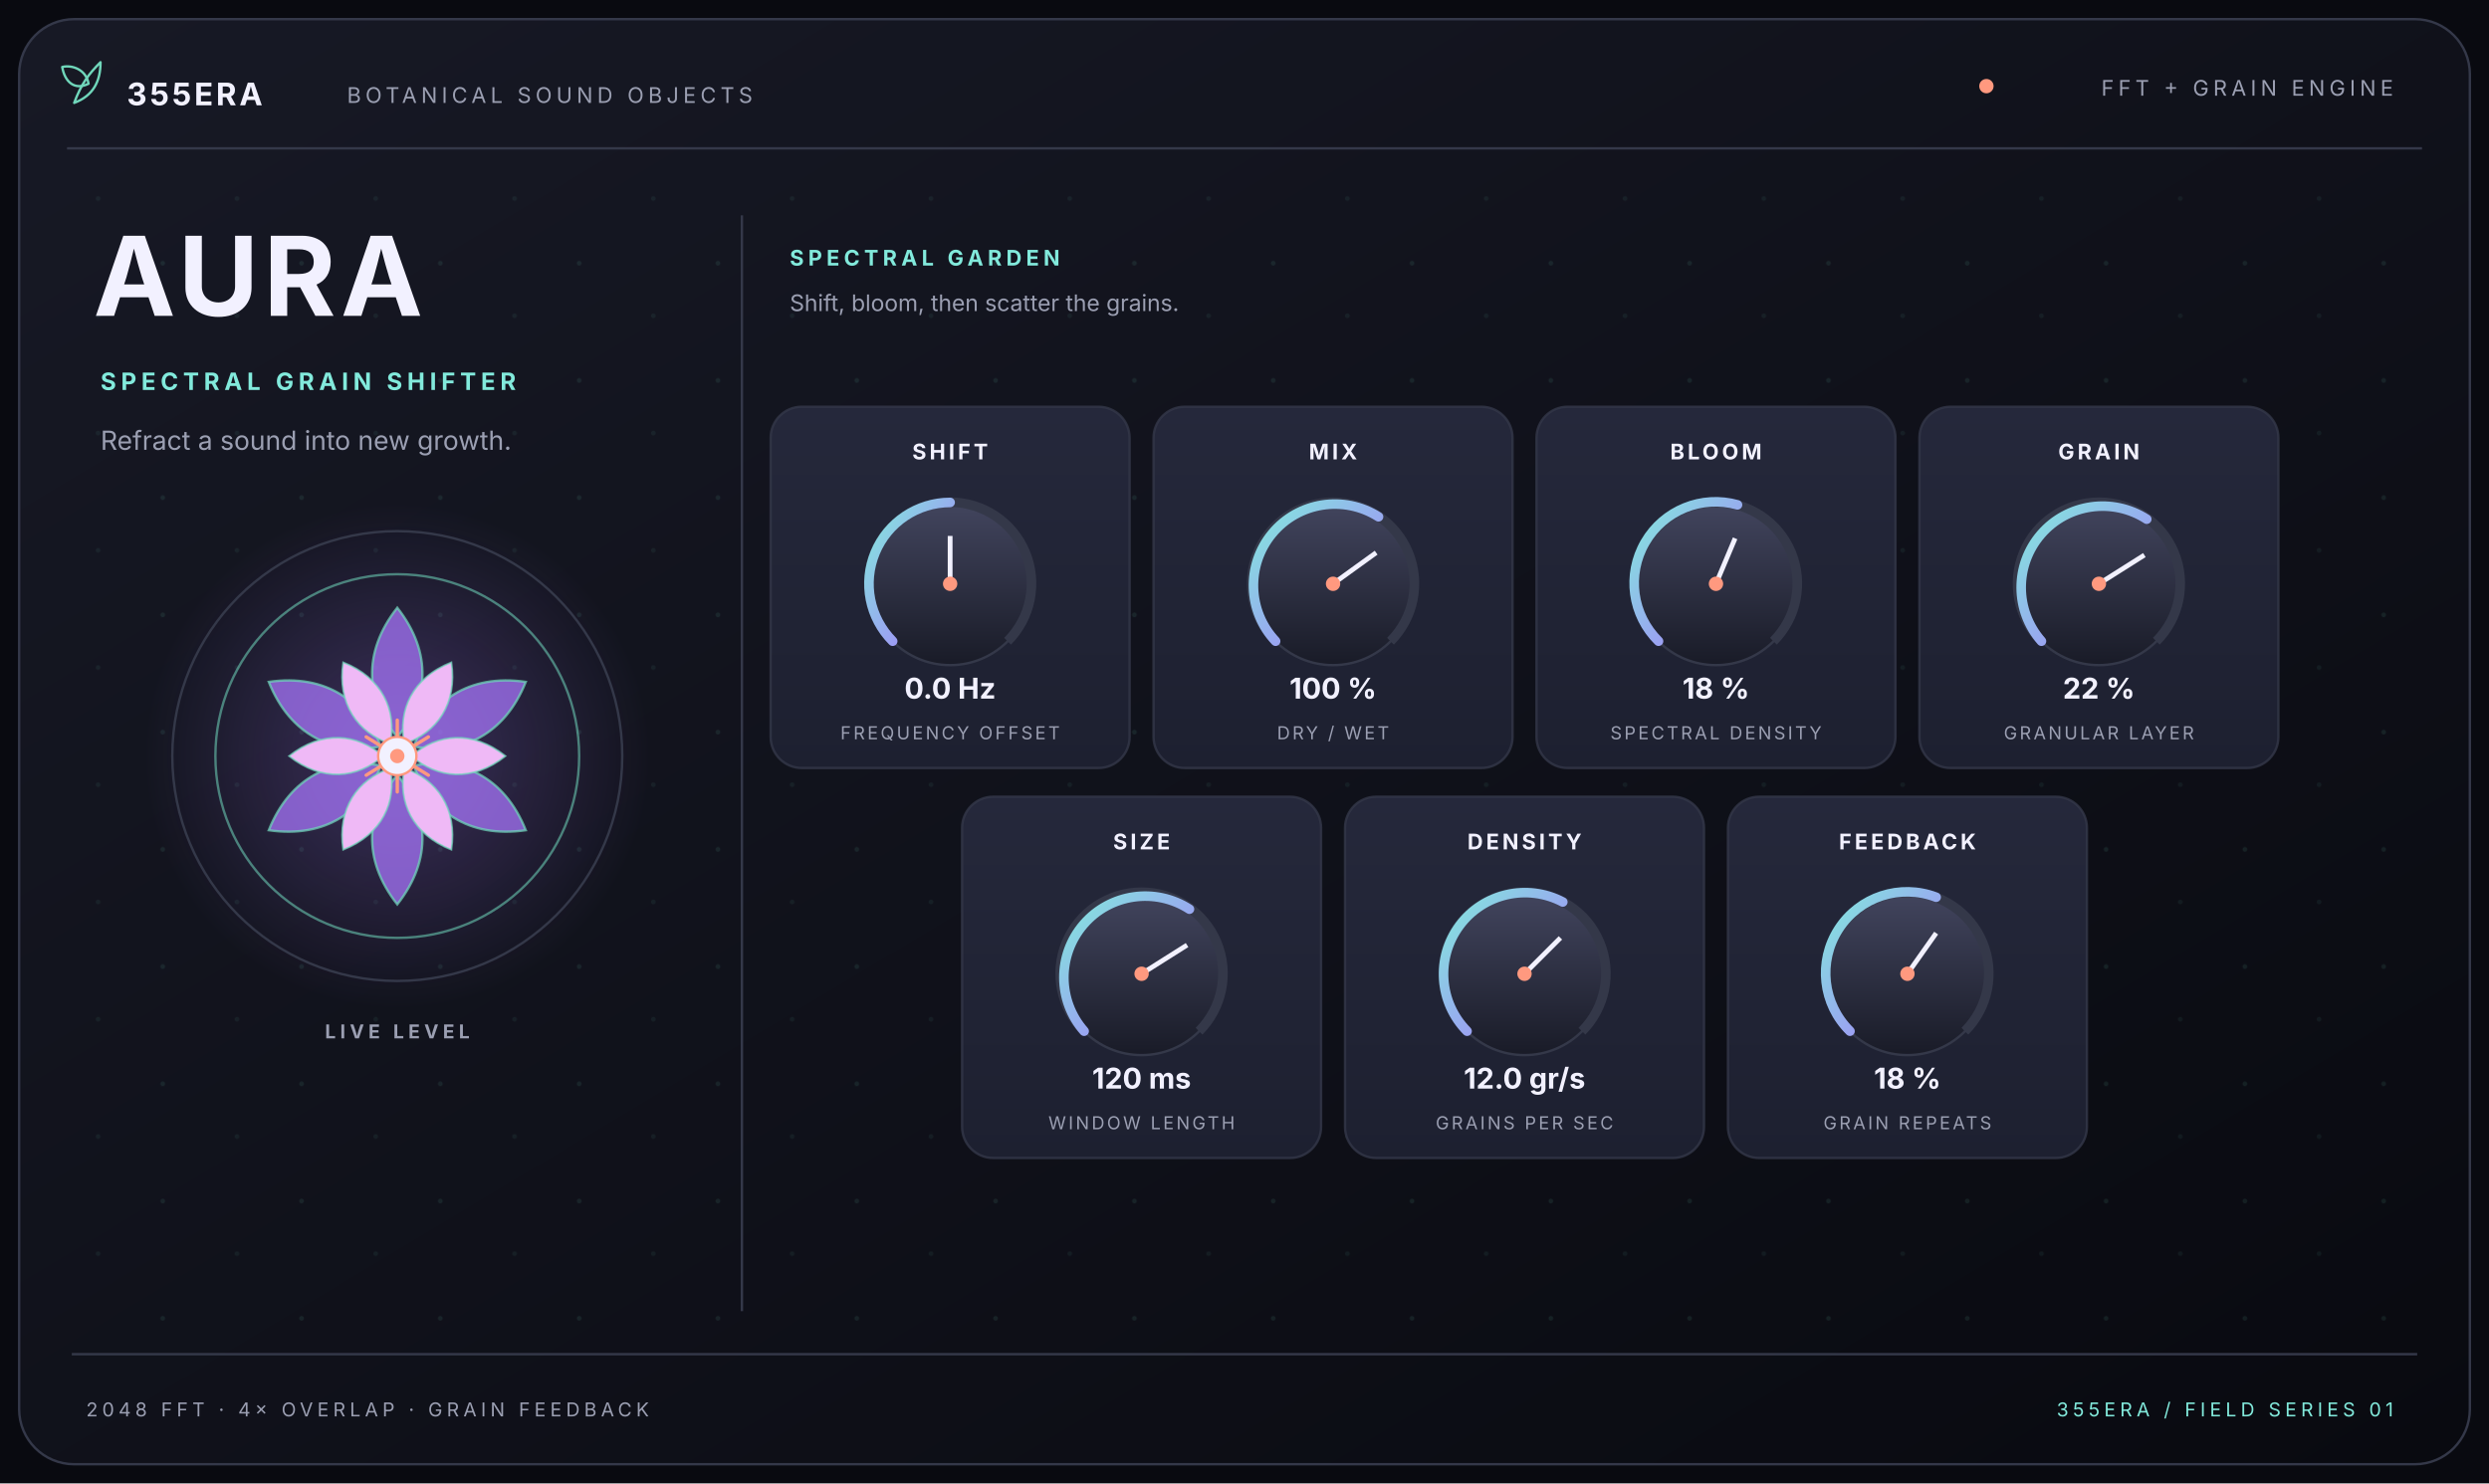
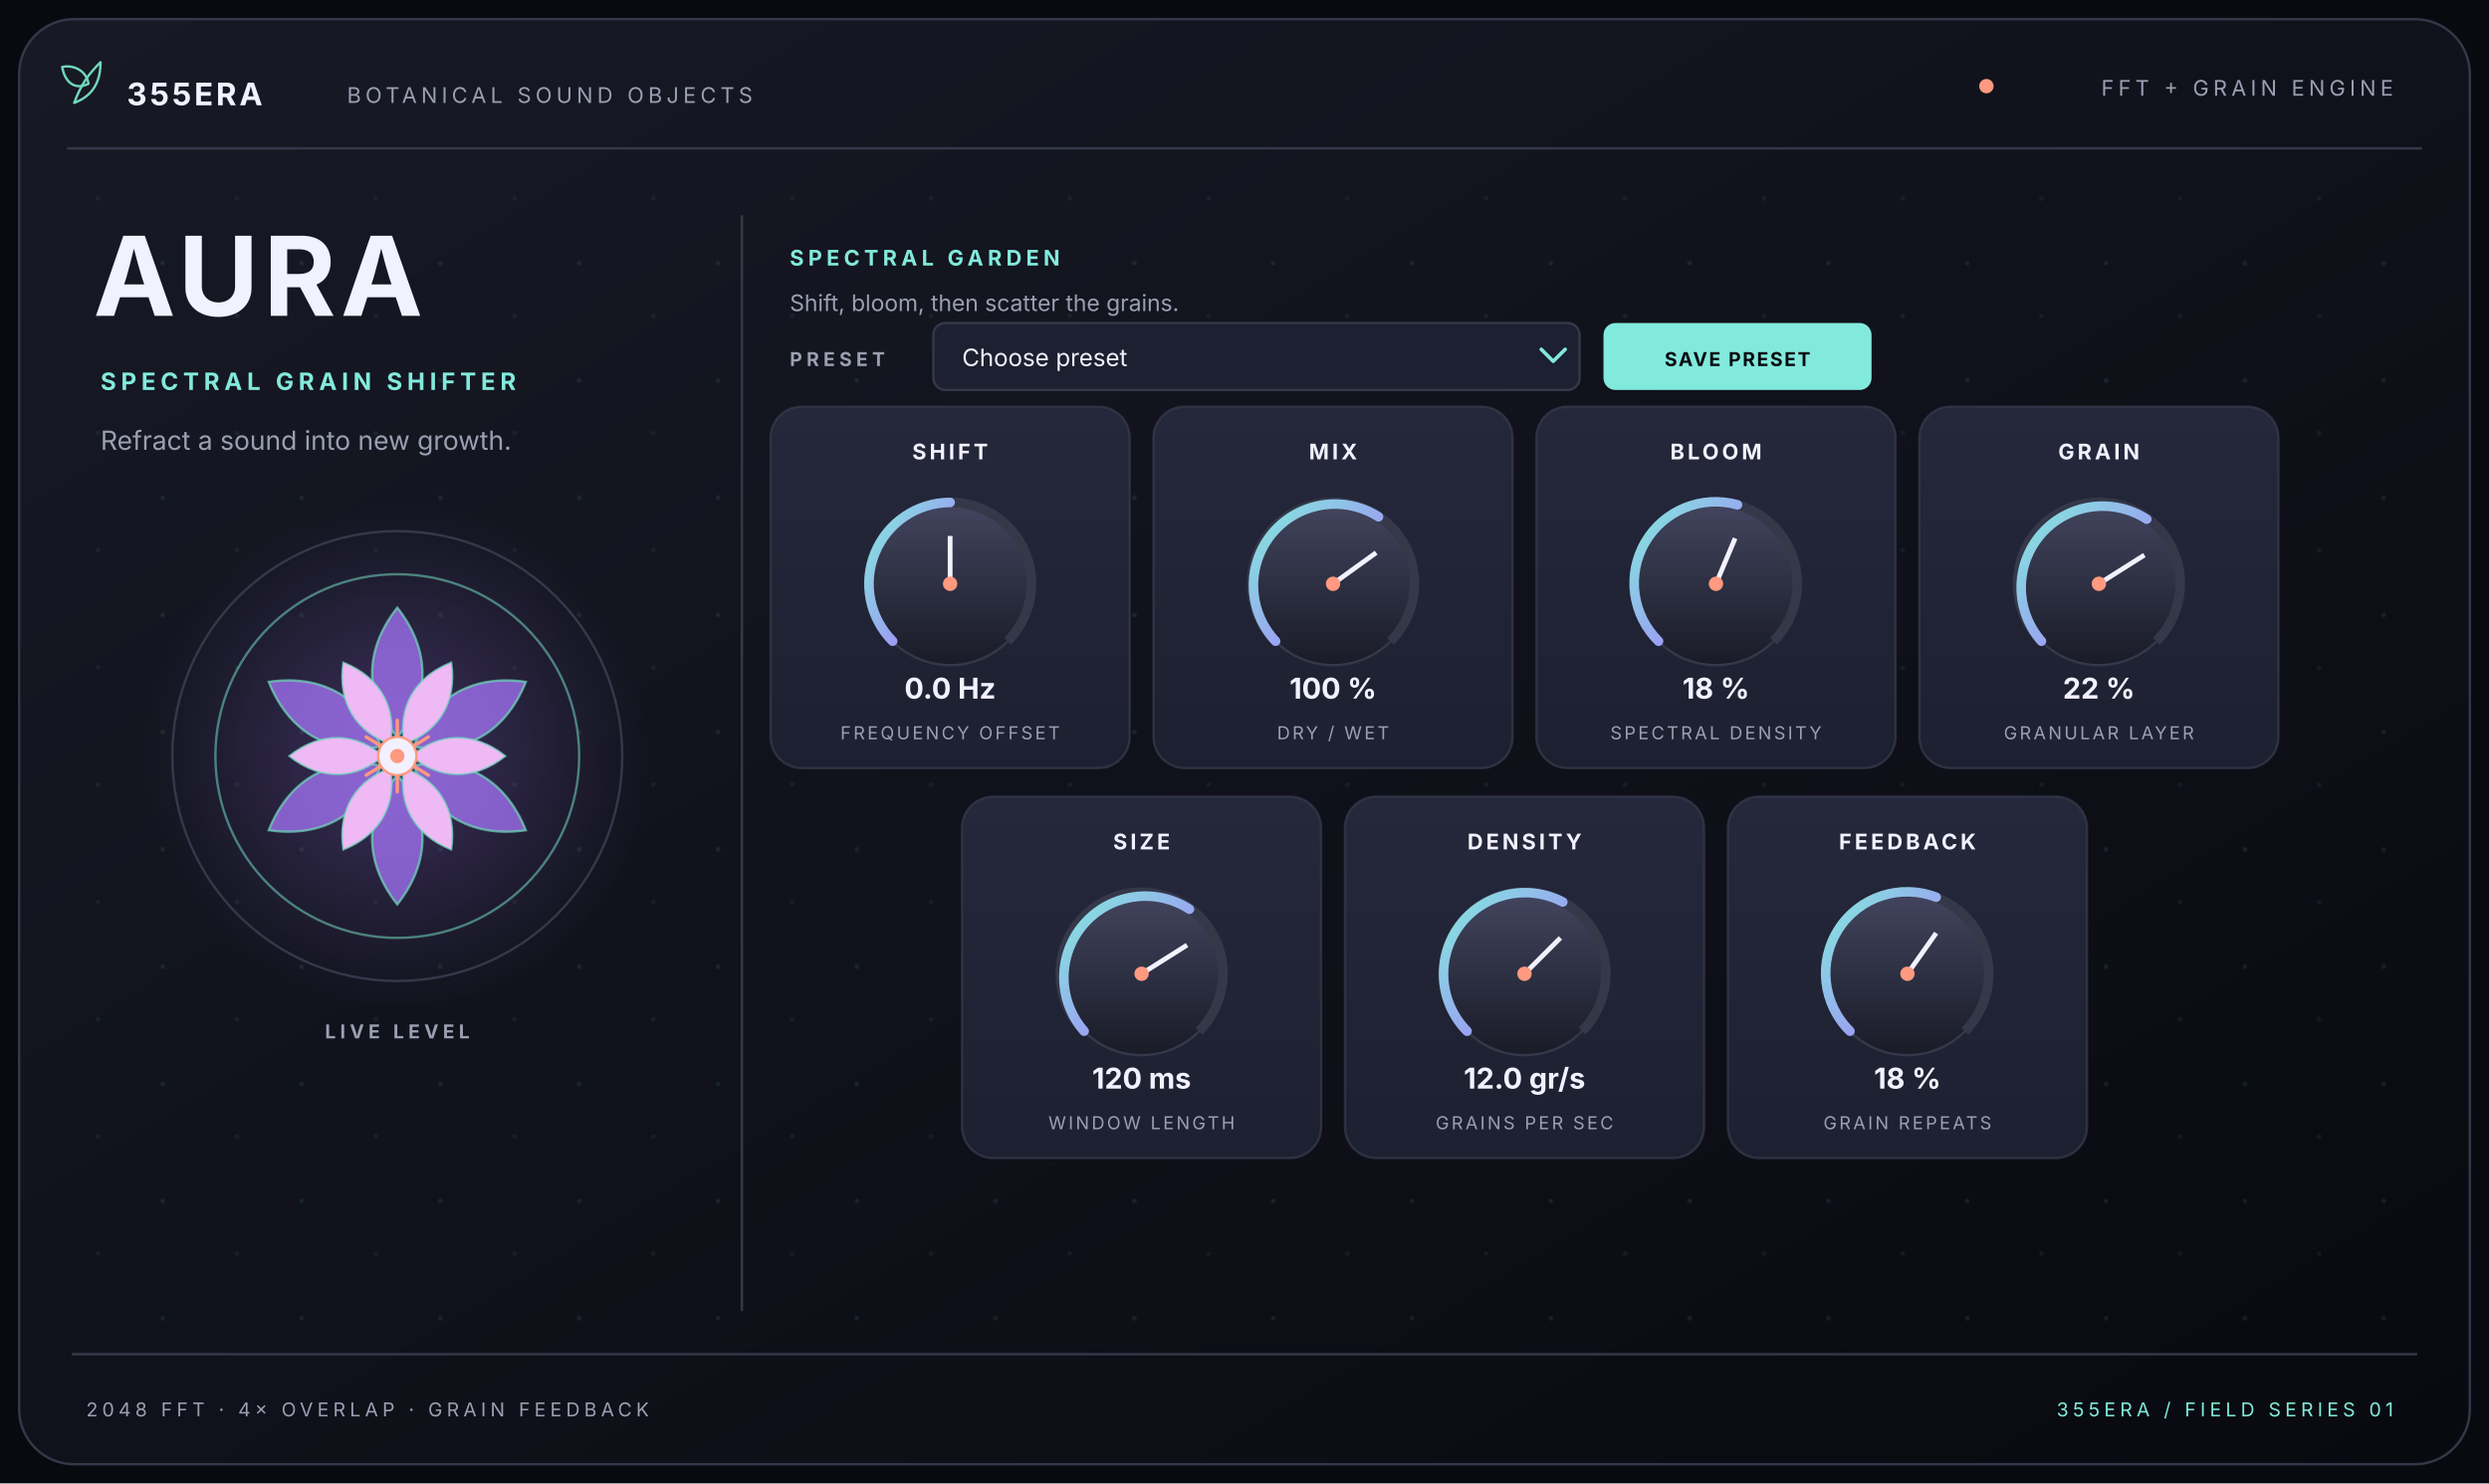
<svg xmlns="http://www.w3.org/2000/svg" width="1040" height="620" viewBox="0 0 1040 620" role="img" aria-labelledby="title desc">
  <defs>
    <linearGradient id="shell" x1="0" y1="0" x2="1" y2="1">
      <stop stop-color="#171925" />
      <stop offset="1" stop-color="#090a10" />
    </linearGradient>
    <linearGradient id="card" x1="0" y1="0" x2="0" y2="1">
      <stop stop-color="#25283b" />
      <stop offset="1" stop-color="#1d2030" />
    </linearGradient>
    <linearGradient id="ring" x1="0" y1="0" x2="1" y2="1">
      <stop stop-color="#82eadc" />
      <stop offset="1" stop-color="#a978ff" />
    </linearGradient>
    <radialGradient id="halo">
      <stop stop-color="#a978ff" stop-opacity=".28" />
      <stop offset="1" stop-color="#a978ff" stop-opacity="0" />
    </radialGradient>
    <linearGradient id="dial" x1="0" y1="0" x2="0" y2="1">
      <stop stop-color="#42455e" />
      <stop offset="1" stop-color="#191b27" />
    </linearGradient>
    <pattern id="seeds" width="58" height="49" patternUnits="userSpaceOnUse">
      <circle cx="10" cy="12" r="1" fill="#70d7bb" opacity=".16" />
      <circle cx="41" cy="34" r="1" fill="#70d7bb" opacity=".11" />
    </pattern>
    <path id="petal" d="M0-8 C13-23 15-43 0-62 C-15-43-13-23 0-8Z" />
    <style>
      text { font-family: Inter, "Segoe UI", Arial, sans-serif; }
      .cream { fill:#f2f1ff } .muted { fill:#9b9fb2 } .mint { fill:#82eadc }
      .caps { letter-spacing:1.8px }
    </style>
  </defs>
  <rect width="1040" height="620" fill="#090a10" />
  <rect x="8" y="8" width="1024" height="604" rx="23" fill="url(#shell)" stroke="#343849" />
  <rect x="24" y="72" width="992" height="480" fill="url(#seeds)" opacity=".6" />
  <g fill="none" stroke="#70d7bb" stroke-linecap="round" stroke-linejoin="round">
    <path d="M31 43 C34 35 37 31 42 26 C42 34 39 40 31 43Z" />
    <path d="M37 35 C36 29 30 27 26 28 C27 34 31 38 37 35Z" />
  </g>
  <text x="53" y="44" class="cream" font-size="13" font-weight="700" letter-spacing="1.2">355ERA</text>
  <text x="145" y="43" class="muted caps" font-size="9">BOTANICAL SOUND OBJECTS</text>
  <circle cx="830" cy="36" r="3" fill="#ff997f" />
  <text x="1000" y="40" class="muted caps" font-size="9" text-anchor="end">FFT + GRAIN ENGINE</text>
  <path d="M28 62 H1012" stroke="#343849" />
  <text x="39" y="132" class="cream" font-size="46" font-weight="700" letter-spacing="2">AURA</text>
  <text x="42" y="163" class="mint" font-size="10" font-weight="700" letter-spacing="2">SPECTRAL GRAIN SHIFTER</text>
  <text x="42" y="188" class="muted" font-size="11">Refract a sound into new growth.</text>
  <path d="M310 90 V548" stroke="#343849" />
  <text x="330" y="111" class="mint caps" font-size="9" font-weight="700">SPECTRAL GARDEN</text>
  <text x="330" y="130" class="muted" font-size="9.5">Shift, bloom, then scatter the grains.</text>
+   <text x="330" y="153" class="muted caps" font-size="8" font-weight="700">PRESET</text>
+   <rect x="390" y="135" width="270" height="28" rx="5" fill="#1d2030" stroke="#343849" />
+   <text x="402" y="153" class="cream" font-size="10">Choose preset</text>
+   <path d="M644 146l5 5 5-5" fill="none" stroke="#82eadc" stroke-width="1.5" stroke-linecap="round" stroke-linejoin="round" />
+   <rect x="670" y="135" width="112" height="28" rx="5" fill="#82eadc" />
+   <text x="726" y="153" fill="#090a10" font-size="8" font-weight="700" text-anchor="middle" letter-spacing=".7">SAVE PRESET</text>
  <g fill="url(#card)" stroke="#343849" stroke-opacity=".8">
    <rect x="322" y="170" width="150" height="151" rx="13" />
    <rect x="482" y="170" width="150" height="151" rx="13" />
    <rect x="642" y="170" width="150" height="151" rx="13" />
    <rect x="802" y="170" width="150" height="151" rx="13" />
    <rect x="402" y="333" width="150" height="151" rx="13" />
    <rect x="562" y="333" width="150" height="151" rx="13" />
    <rect x="722" y="333" width="150" height="151" rx="13" />
  </g>
  <circle cx="166" cy="316" r="106" fill="url(#halo)" />
  <circle cx="166" cy="316" r="94" fill="none" stroke="#343849" />
  <circle cx="166" cy="316" r="76" fill="none" stroke="#70d7bb" stroke-opacity=".55" />
  <g transform="translate(166 316)" stroke="#70d7bb" stroke-width="1" stroke-opacity=".72">
    <use href="#petal" fill="#a978ff" fill-opacity=".72" />
    <use href="#petal" fill="#a978ff" fill-opacity=".72" transform="rotate(60)" />
    <use href="#petal" fill="#a978ff" fill-opacity=".72" transform="rotate(120)" />
    <use href="#petal" fill="#a978ff" fill-opacity=".72" transform="rotate(180)" />
    <use href="#petal" fill="#a978ff" fill-opacity=".72" transform="rotate(240)" />
    <use href="#petal" fill="#a978ff" fill-opacity=".72" transform="rotate(300)" />
    <use href="#petal" fill="#efb9f6" transform="scale(.73) rotate(30)" />
    <use href="#petal" fill="#efb9f6" transform="scale(.73) rotate(90)" />
    <use href="#petal" fill="#efb9f6" transform="scale(.73) rotate(150)" />
    <use href="#petal" fill="#efb9f6" transform="scale(.73) rotate(210)" />
    <use href="#petal" fill="#efb9f6" transform="scale(.73) rotate(270)" />
    <use href="#petal" fill="#efb9f6" transform="scale(.73) rotate(330)" />
  </g>
  <g stroke="#ff997f" stroke-width="1.4" stroke-linecap="round">
    <path d="M166 316L166 301M166 316L179 308M166 316L179 324M166 316L166 331M166 316L153 324M166 316L153 308" />
  </g>
  <circle cx="166" cy="316" r="8" fill="#f2f1ff" stroke="#ff997f" />
  <circle cx="166" cy="316" r="3" fill="#ff997f" />
  <text x="166" y="434" class="muted caps" font-size="8" font-weight="700" text-anchor="middle">LIVE LEVEL</text>
  <g text-anchor="middle" font-size="9" font-weight="700" letter-spacing="1.3">
    <text x="397" y="192" class="cream">SHIFT</text>
    <text x="557" y="192" class="cream">MIX</text>
    <text x="717" y="192" class="cream">BLOOM</text>
    <text x="877" y="192" class="cream">GRAIN</text>
    <text x="477" y="355" class="cream">SIZE</text>
    <text x="637" y="355" class="cream">DENSITY</text>
    <text x="797" y="355" class="cream">FEEDBACK</text>
  </g>
  <g>
    <g transform="translate(397 244)">
      <circle r="34" fill="url(#dial)" stroke="#343849" />
      <path d="M-24 24 A34 34 0 1 1 24 24" fill="none" stroke="#343849" stroke-width="4" />
      <path d="M-24 24 A34 34 0 0 1 0-34" fill="none" stroke="url(#ring)" stroke-width="4" stroke-linecap="round" />
      <path d="M0 0L0-20" stroke="#f2f1ff" stroke-width="2" />
      <circle r="3" fill="#ff997f" />
    </g>
    <g transform="translate(557 244)">
      <circle r="34" fill="url(#dial)" stroke="#343849" />
      <path d="M-24 24 A34 34 0 1 1 24 24" fill="none" stroke="#343849" stroke-width="4" />
      <path d="M-24 24 A34 34 0 0 1 19-28" fill="none" stroke="url(#ring)" stroke-width="4" stroke-linecap="round" />
      <path d="M0 0L18-13" stroke="#f2f1ff" stroke-width="2" />
      <circle r="3" fill="#ff997f" />
    </g>
    <g transform="translate(717 244)">
      <circle r="34" fill="url(#dial)" stroke="#343849" />
      <path d="M-24 24 A34 34 0 1 1 24 24" fill="none" stroke="#343849" stroke-width="4" />
      <path d="M-24 24 A34 34 0 0 1 9-33" fill="none" stroke="url(#ring)" stroke-width="4" stroke-linecap="round" />
      <path d="M0 0L8-19" stroke="#f2f1ff" stroke-width="2" />
      <circle r="3" fill="#ff997f" />
    </g>
    <g transform="translate(877 244)">
      <circle r="34" fill="url(#dial)" stroke="#343849" />
      <path d="M-24 24 A34 34 0 1 1 24 24" fill="none" stroke="#343849" stroke-width="4" />
      <path d="M-24 24 A34 34 0 0 1 20-27" fill="none" stroke="url(#ring)" stroke-width="4" stroke-linecap="round" />
      <path d="M0 0L19-12" stroke="#f2f1ff" stroke-width="2" />
      <circle r="3" fill="#ff997f" />
    </g>
    <g transform="translate(477 407)">
      <circle r="34" fill="url(#dial)" stroke="#343849" />
      <path d="M-24 24 A34 34 0 1 1 24 24" fill="none" stroke="#343849" stroke-width="4" />
      <path d="M-24 24 A34 34 0 0 1 20-27" fill="none" stroke="url(#ring)" stroke-width="4" stroke-linecap="round" />
      <path d="M0 0L19-12" stroke="#f2f1ff" stroke-width="2" />
      <circle r="3" fill="#ff997f" />
    </g>
    <g transform="translate(637 407)">
      <circle r="34" fill="url(#dial)" stroke="#343849" />
      <path d="M-24 24 A34 34 0 1 1 24 24" fill="none" stroke="#343849" stroke-width="4" />
      <path d="M-24 24 A34 34 0 0 1 16-30" fill="none" stroke="url(#ring)" stroke-width="4" stroke-linecap="round" />
      <path d="M0 0L15-15" stroke="#f2f1ff" stroke-width="2" />
      <circle r="3" fill="#ff997f" />
    </g>
    <g transform="translate(797 407)">
      <circle r="34" fill="url(#dial)" stroke="#343849" />
      <path d="M-24 24 A34 34 0 1 1 24 24" fill="none" stroke="#343849" stroke-width="4" />
      <path d="M-24 24 A34 34 0 0 1 12-32" fill="none" stroke="url(#ring)" stroke-width="4" stroke-linecap="round" />
      <path d="M0 0L12-17" stroke="#f2f1ff" stroke-width="2" />
      <circle r="3" fill="#ff997f" />
    </g>
  </g>
  <g text-anchor="middle" font-size="12" font-weight="700" class="cream">
    <text x="397" y="292">0.0 Hz</text>
    <text x="557" y="292">100 %</text>
    <text x="717" y="292">18 %</text>
    <text x="877" y="292">22 %</text>
    <text x="477" y="455">120 ms</text>
    <text x="637" y="455">12.0 gr/s</text>
    <text x="797" y="455">18 %</text>
  </g>
  <g text-anchor="middle" class="muted" font-size="7.5" letter-spacing="1">
    <text x="397" y="309">FREQUENCY OFFSET</text>
    <text x="557" y="309">DRY / WET</text>
    <text x="717" y="309">SPECTRAL DENSITY</text>
    <text x="877" y="309">GRANULAR LAYER</text>
    <text x="477" y="472">WINDOW LENGTH</text>
    <text x="637" y="472">GRAINS PER SEC</text>
    <text x="797" y="472">GRAIN REPEATS</text>
  </g>
  <path d="M30 566H1010" stroke="#343849" />
  <text x="36" y="592" class="muted caps" font-size="8">2048 FFT · 4× OVERLAP · GRAIN FEEDBACK</text>
  <text x="1000" y="592" class="mint caps" font-size="8" text-anchor="end">355ERA / FIELD SERIES 01</text>
</svg>
